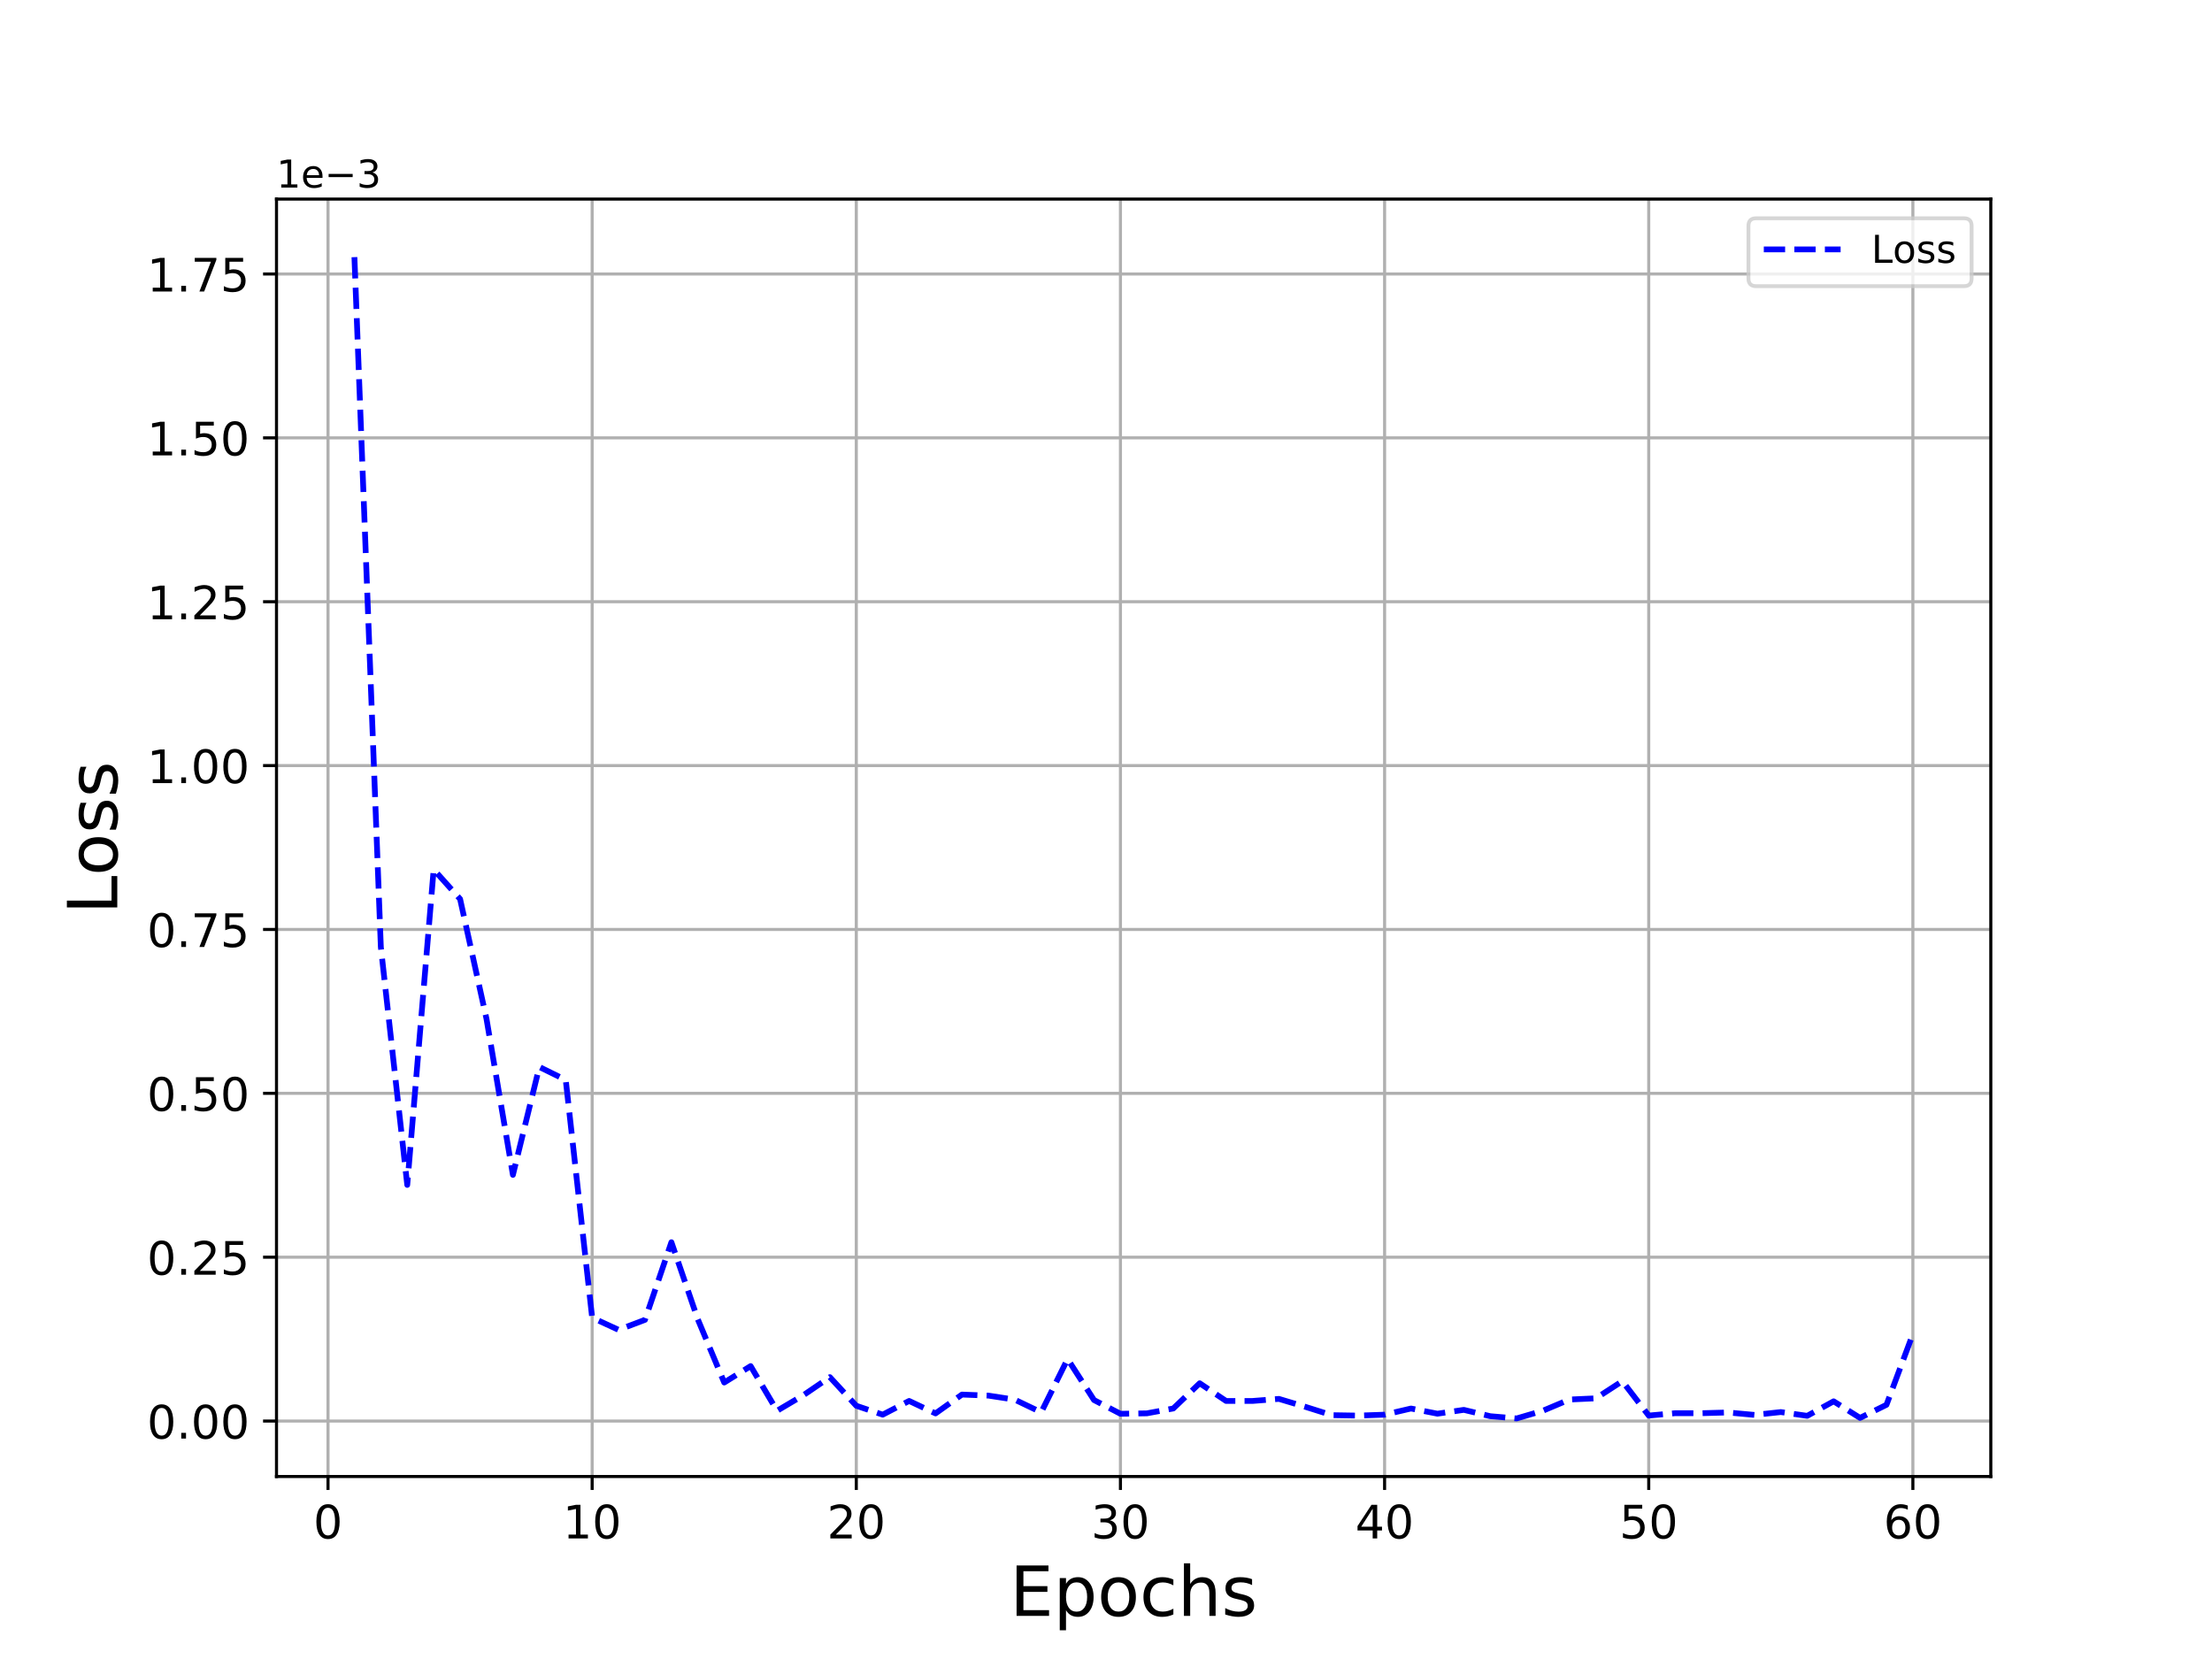
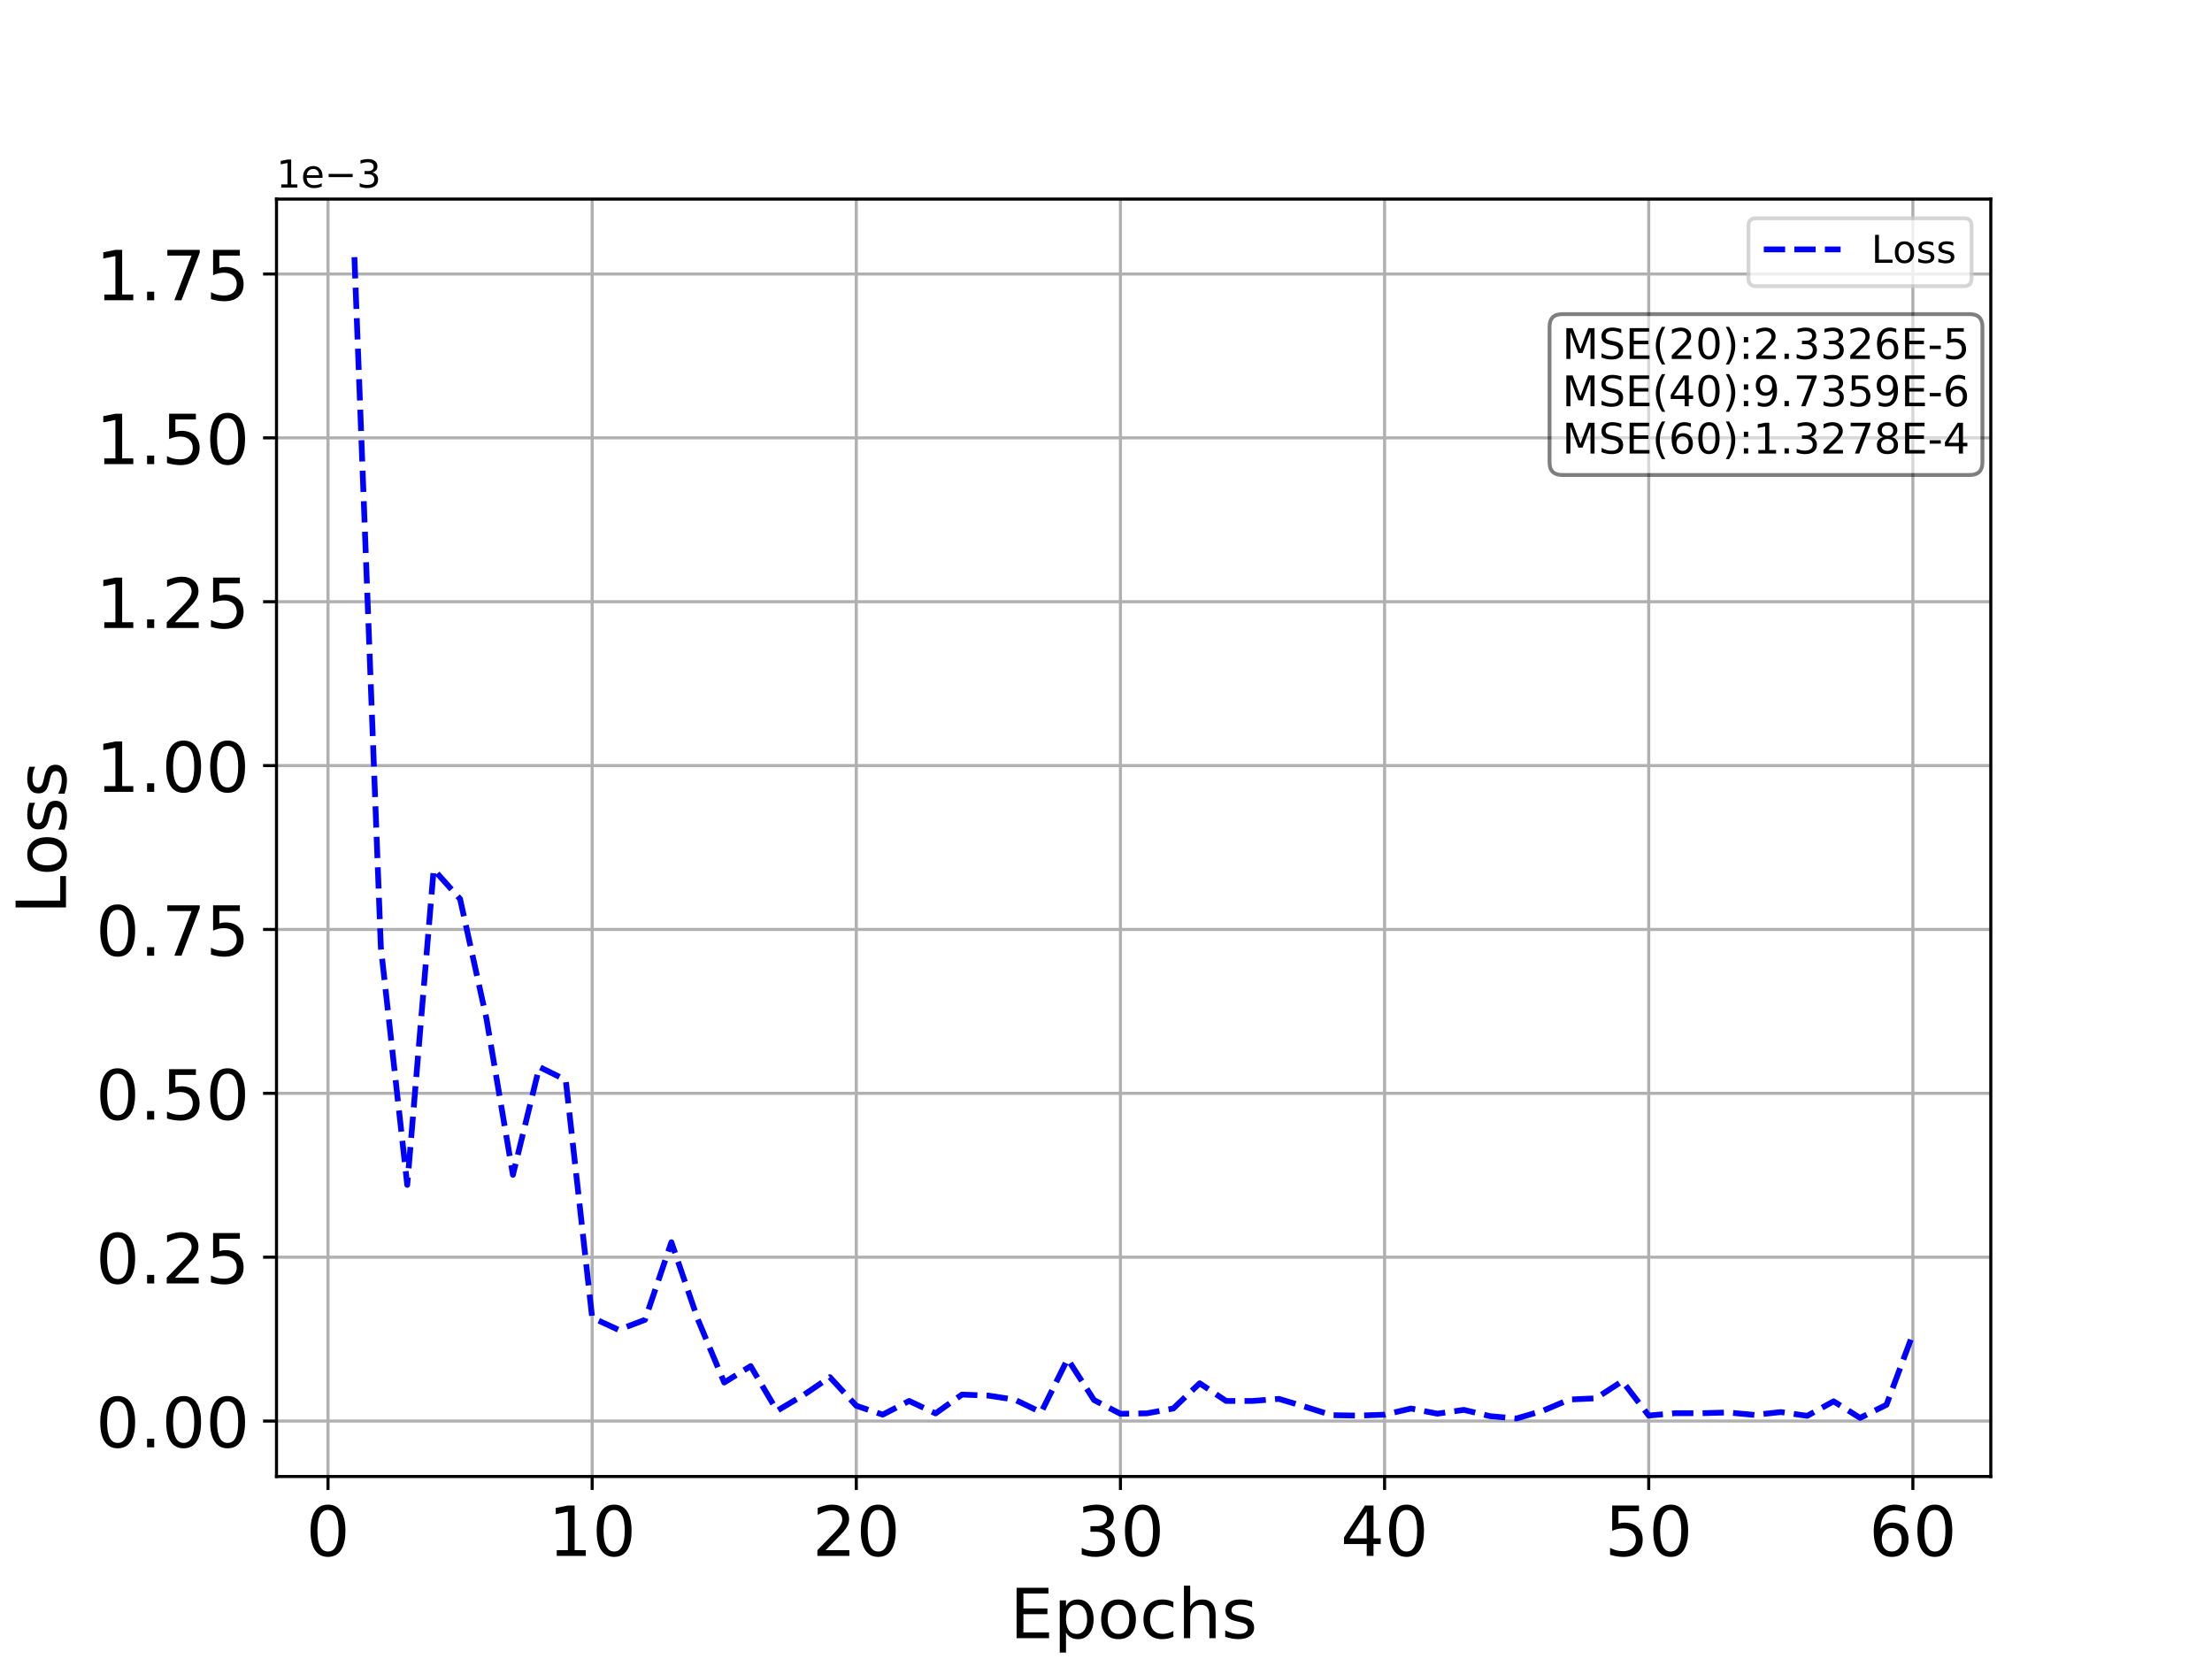
<svg xmlns="http://www.w3.org/2000/svg" xmlns:xlink="http://www.w3.org/1999/xlink" height="432pt" version="1.1" viewBox="0 0 576 432" width="576pt">
  <defs>
    <style type="text/css">
*{stroke-linecap:butt;stroke-linejoin:round;}
  </style>
  </defs>
  <g id="figure_1">
    <g id="patch_1">
      <path d="M 0 432  L 576 432  L 576 0  L 0 0  z " style="fill:#ffffff;" />
    </g>
    <g id="axes_1">
      <g id="patch_2">
        <path d="M 72 384.48  L 518.4 384.48  L 518.4 51.84  L 72 51.84  z " style="fill:#ffffff;" />
      </g>
      <g id="matplotlib.axis_1">
        <g id="xtick_1">
          <g id="line2d_1">
-             <path clip-path="url(#p29109ef7ab)" d="M 85.413 384.48  L 85.413 51.84  " style="fill:none;stroke:#b0b0b0;stroke-linecap:square;stroke-width:0.8;" />
+             <path clip-path="url(#pe34011fd7b)" d="M 85.413 384.48  L 85.413 51.84  " style="fill:none;stroke:#b0b0b0;stroke-linecap:square;stroke-width:0.8;" />
          </g>
          <g id="line2d_2">
            <defs>
-               <path d="M 0 0  L 0 3.5  " id="m0da2f9a675" style="stroke:#000000;stroke-width:0.8;" />
-             </defs>
-             <g>
-               <use style="stroke:#000000;stroke-width:0.8;" x="85.413" xlink:href="#m0da2f9a675" y="384.48" />
+               <path d="M 0 0  L 0 3.5  " id="m0dcadfe09c" style="stroke:#000000;stroke-width:0.8;" />
+             </defs>
+             <g>
+               <use style="stroke:#000000;stroke-width:0.8;" x="85.413" xlink:href="#m0dcadfe09c" y="384.48" />
            </g>
          </g>
          <g id="text_1">
            <defs>
              <path d="M 31.781 66.406  Q 24.172 66.406 20.328 58.906  Q 16.5 51.422 16.5 36.375  Q 16.5 21.391 20.328 13.891  Q 24.172 6.391 31.781 6.391  Q 39.453 6.391 43.281 13.891  Q 47.125 21.391 47.125 36.375  Q 47.125 51.422 43.281 58.906  Q 39.453 66.406 31.781 66.406  z M 31.781 74.219  Q 44.047 74.219 50.516 64.516  Q 56.984 54.828 56.984 36.375  Q 56.984 17.969 50.516 8.266  Q 44.047 -1.422 31.781 -1.422  Q 19.531 -1.422 13.062 8.266  Q 6.594 17.969 6.594 36.375  Q 6.594 54.828 13.062 64.516  Q 19.531 74.219 31.781 74.219  z " id="DejaVuSans-30" />
            </defs>
-             <g transform="translate(81.59513 400.5981)scale(0.12 -0.12)">
+             <g transform="translate(79.68639 405.1572)scale(0.18 -0.18)">
              <use xlink:href="#DejaVuSans-30" />
            </g>
          </g>
        </g>
        <g id="xtick_2">
          <g id="line2d_3">
-             <path clip-path="url(#p29109ef7ab)" d="M 154.195 384.48  L 154.195 51.84  " style="fill:none;stroke:#b0b0b0;stroke-linecap:square;stroke-width:0.8;" />
+             <path clip-path="url(#pe34011fd7b)" d="M 154.195 384.48  L 154.195 51.84  " style="fill:none;stroke:#b0b0b0;stroke-linecap:square;stroke-width:0.8;" />
          </g>
          <g id="line2d_4">
            <g>
-               <use style="stroke:#000000;stroke-width:0.8;" x="154.195" xlink:href="#m0da2f9a675" y="384.48" />
+               <use style="stroke:#000000;stroke-width:0.8;" x="154.195" xlink:href="#m0dcadfe09c" y="384.48" />
            </g>
          </g>
          <g id="text_2">
            <defs>
              <path d="M 12.406 8.297  L 28.516 8.297  L 28.516 63.922  L 10.984 60.406  L 10.984 69.391  L 28.422 72.906  L 38.281 72.906  L 38.281 8.297  L 54.391 8.297  L 54.391 0  L 12.406 0  z " id="DejaVuSans-31" />
            </defs>
-             <g transform="translate(146.5604 400.5981)scale(0.12 -0.12)">
+             <g transform="translate(142.7429 405.1572)scale(0.18 -0.18)">
              <use xlink:href="#DejaVuSans-31" />
              <use x="63.623" xlink:href="#DejaVuSans-30" />
            </g>
          </g>
        </g>
        <g id="xtick_3">
          <g id="line2d_5">
-             <path clip-path="url(#p29109ef7ab)" d="M 222.978 384.48  L 222.978 51.84  " style="fill:none;stroke:#b0b0b0;stroke-linecap:square;stroke-width:0.8;" />
+             <path clip-path="url(#pe34011fd7b)" d="M 222.978 384.48  L 222.978 51.84  " style="fill:none;stroke:#b0b0b0;stroke-linecap:square;stroke-width:0.8;" />
          </g>
          <g id="line2d_6">
            <g>
-               <use style="stroke:#000000;stroke-width:0.8;" x="222.978" xlink:href="#m0da2f9a675" y="384.48" />
+               <use style="stroke:#000000;stroke-width:0.8;" x="222.978" xlink:href="#m0dcadfe09c" y="384.48" />
            </g>
          </g>
          <g id="text_3">
            <defs>
              <path d="M 19.188 8.297  L 53.609 8.297  L 53.609 0  L 7.328 0  L 7.328 8.297  Q 12.938 14.109 22.625 23.891  Q 32.328 33.688 34.812 36.531  Q 39.547 41.844 41.422 45.531  Q 43.312 49.219 43.312 52.781  Q 43.312 58.594 39.234 62.25  Q 35.156 65.922 28.609 65.922  Q 23.969 65.922 18.812 64.312  Q 13.672 62.703 7.812 59.422  L 7.812 69.391  Q 13.766 71.781 18.938 73  Q 24.125 74.219 28.422 74.219  Q 39.75 74.219 46.484 68.547  Q 53.219 62.891 53.219 53.422  Q 53.219 48.922 51.531 44.891  Q 49.859 40.875 45.406 35.406  Q 44.188 33.984 37.641 27.219  Q 31.109 20.453 19.188 8.297  z " id="DejaVuSans-32" />
            </defs>
-             <g transform="translate(215.3431 400.5981)scale(0.12 -0.12)">
+             <g transform="translate(211.5256 405.1572)scale(0.18 -0.18)">
              <use xlink:href="#DejaVuSans-32" />
              <use x="63.623" xlink:href="#DejaVuSans-30" />
            </g>
          </g>
        </g>
        <g id="xtick_4">
          <g id="line2d_7">
-             <path clip-path="url(#p29109ef7ab)" d="M 291.761 384.48  L 291.761 51.84  " style="fill:none;stroke:#b0b0b0;stroke-linecap:square;stroke-width:0.8;" />
+             <path clip-path="url(#pe34011fd7b)" d="M 291.761 384.48  L 291.761 51.84  " style="fill:none;stroke:#b0b0b0;stroke-linecap:square;stroke-width:0.8;" />
          </g>
          <g id="line2d_8">
            <g>
-               <use style="stroke:#000000;stroke-width:0.8;" x="291.761" xlink:href="#m0da2f9a675" y="384.48" />
+               <use style="stroke:#000000;stroke-width:0.8;" x="291.761" xlink:href="#m0dcadfe09c" y="384.48" />
            </g>
          </g>
          <g id="text_4">
            <defs>
              <path d="M 40.578 39.312  Q 47.656 37.797 51.625 33  Q 55.609 28.219 55.609 21.188  Q 55.609 10.406 48.188 4.484  Q 40.766 -1.422 27.094 -1.422  Q 22.516 -1.422 17.656 -0.516  Q 12.797 0.391 7.625 2.203  L 7.625 11.719  Q 11.719 9.328 16.594 8.109  Q 21.484 6.891 26.812 6.891  Q 36.078 6.891 40.938 10.547  Q 45.797 14.203 45.797 21.188  Q 45.797 27.641 41.281 31.266  Q 36.766 34.906 28.719 34.906  L 20.219 34.906  L 20.219 43.016  L 29.109 43.016  Q 36.375 43.016 40.234 45.922  Q 44.094 48.828 44.094 54.297  Q 44.094 59.906 40.109 62.906  Q 36.141 65.922 28.719 65.922  Q 24.656 65.922 20.016 65.031  Q 15.375 64.156 9.812 62.312  L 9.812 71.094  Q 15.438 72.656 20.344 73.438  Q 25.25 74.219 29.594 74.219  Q 40.828 74.219 47.359 69.109  Q 53.906 64.016 53.906 55.328  Q 53.906 49.266 50.438 45.094  Q 46.969 40.922 40.578 39.312  z " id="DejaVuSans-33" />
            </defs>
-             <g transform="translate(284.1259 400.5981)scale(0.12 -0.12)">
+             <g transform="translate(280.3084 405.1572)scale(0.18 -0.18)">
              <use xlink:href="#DejaVuSans-33" />
              <use x="63.623" xlink:href="#DejaVuSans-30" />
            </g>
          </g>
        </g>
        <g id="xtick_5">
          <g id="line2d_9">
-             <path clip-path="url(#p29109ef7ab)" d="M 360.544 384.48  L 360.544 51.84  " style="fill:none;stroke:#b0b0b0;stroke-linecap:square;stroke-width:0.8;" />
+             <path clip-path="url(#pe34011fd7b)" d="M 360.544 384.48  L 360.544 51.84  " style="fill:none;stroke:#b0b0b0;stroke-linecap:square;stroke-width:0.8;" />
          </g>
          <g id="line2d_10">
            <g>
-               <use style="stroke:#000000;stroke-width:0.8;" x="360.544" xlink:href="#m0da2f9a675" y="384.48" />
+               <use style="stroke:#000000;stroke-width:0.8;" x="360.544" xlink:href="#m0dcadfe09c" y="384.48" />
            </g>
          </g>
          <g id="text_5">
            <defs>
              <path d="M 37.797 64.312  L 12.891 25.391  L 37.797 25.391  z M 35.203 72.906  L 47.609 72.906  L 47.609 25.391  L 58.016 25.391  L 58.016 17.188  L 47.609 17.188  L 47.609 0  L 37.797 0  L 37.797 17.188  L 4.891 17.188  L 4.891 26.703  z " id="DejaVuSans-34" />
            </defs>
-             <g transform="translate(352.9086 400.5981)scale(0.12 -0.12)">
+             <g transform="translate(349.0911 405.1572)scale(0.18 -0.18)">
              <use xlink:href="#DejaVuSans-34" />
              <use x="63.623" xlink:href="#DejaVuSans-30" />
            </g>
          </g>
        </g>
        <g id="xtick_6">
          <g id="line2d_11">
-             <path clip-path="url(#p29109ef7ab)" d="M 429.326 384.48  L 429.326 51.84  " style="fill:none;stroke:#b0b0b0;stroke-linecap:square;stroke-width:0.8;" />
+             <path clip-path="url(#pe34011fd7b)" d="M 429.326 384.48  L 429.326 51.84  " style="fill:none;stroke:#b0b0b0;stroke-linecap:square;stroke-width:0.8;" />
          </g>
          <g id="line2d_12">
            <g>
-               <use style="stroke:#000000;stroke-width:0.8;" x="429.326" xlink:href="#m0da2f9a675" y="384.48" />
+               <use style="stroke:#000000;stroke-width:0.8;" x="429.326" xlink:href="#m0dcadfe09c" y="384.48" />
            </g>
          </g>
          <g id="text_6">
            <defs>
              <path d="M 10.797 72.906  L 49.516 72.906  L 49.516 64.594  L 19.828 64.594  L 19.828 46.734  Q 21.969 47.469 24.109 47.828  Q 26.266 48.188 28.422 48.188  Q 40.625 48.188 47.75 41.5  Q 54.891 34.812 54.891 23.391  Q 54.891 11.625 47.562 5.094  Q 40.234 -1.422 26.906 -1.422  Q 22.312 -1.422 17.547 -0.641  Q 12.797 0.141 7.719 1.703  L 7.719 11.625  Q 12.109 9.234 16.797 8.062  Q 21.484 6.891 26.703 6.891  Q 35.156 6.891 40.078 11.328  Q 45.016 15.766 45.016 23.391  Q 45.016 31 40.078 35.438  Q 35.156 39.891 26.703 39.891  Q 22.75 39.891 18.812 39.016  Q 14.891 38.141 10.797 36.281  z " id="DejaVuSans-35" />
            </defs>
-             <g transform="translate(421.6913 400.5981)scale(0.12 -0.12)">
+             <g transform="translate(417.8738 405.1572)scale(0.18 -0.18)">
              <use xlink:href="#DejaVuSans-35" />
              <use x="63.623" xlink:href="#DejaVuSans-30" />
            </g>
          </g>
        </g>
        <g id="xtick_7">
          <g id="line2d_13">
-             <path clip-path="url(#p29109ef7ab)" d="M 498.109 384.48  L 498.109 51.84  " style="fill:none;stroke:#b0b0b0;stroke-linecap:square;stroke-width:0.8;" />
+             <path clip-path="url(#pe34011fd7b)" d="M 498.109 384.48  L 498.109 51.84  " style="fill:none;stroke:#b0b0b0;stroke-linecap:square;stroke-width:0.8;" />
          </g>
          <g id="line2d_14">
            <g>
-               <use style="stroke:#000000;stroke-width:0.8;" x="498.109" xlink:href="#m0da2f9a675" y="384.48" />
+               <use style="stroke:#000000;stroke-width:0.8;" x="498.109" xlink:href="#m0dcadfe09c" y="384.48" />
            </g>
          </g>
          <g id="text_7">
            <defs>
              <path d="M 33.016 40.375  Q 26.375 40.375 22.484 35.828  Q 18.609 31.297 18.609 23.391  Q 18.609 15.531 22.484 10.953  Q 26.375 6.391 33.016 6.391  Q 39.656 6.391 43.531 10.953  Q 47.406 15.531 47.406 23.391  Q 47.406 31.297 43.531 35.828  Q 39.656 40.375 33.016 40.375  z M 52.594 71.297  L 52.594 62.312  Q 48.875 64.062 45.094 64.984  Q 41.312 65.922 37.594 65.922  Q 27.828 65.922 22.672 59.328  Q 17.531 52.734 16.797 39.406  Q 19.672 43.656 24.016 45.922  Q 28.375 48.188 33.594 48.188  Q 44.578 48.188 50.953 41.516  Q 57.328 34.859 57.328 23.391  Q 57.328 12.156 50.688 5.359  Q 44.047 -1.422 33.016 -1.422  Q 20.359 -1.422 13.672 8.266  Q 6.984 17.969 6.984 36.375  Q 6.984 53.656 15.188 63.938  Q 23.391 74.219 37.203 74.219  Q 40.922 74.219 44.703 73.484  Q 48.484 72.75 52.594 71.297  z " id="DejaVuSans-36" />
            </defs>
-             <g transform="translate(490.4741 400.5981)scale(0.12 -0.12)">
+             <g transform="translate(486.6566 405.1572)scale(0.18 -0.18)">
              <use xlink:href="#DejaVuSans-36" />
              <use x="63.623" xlink:href="#DejaVuSans-30" />
            </g>
          </g>
        </g>
        <g id="text_8">
          <defs>
            <path d="M 9.812 72.906  L 55.906 72.906  L 55.906 64.594  L 19.672 64.594  L 19.672 43.016  L 54.391 43.016  L 54.391 34.719  L 19.672 34.719  L 19.672 8.297  L 56.781 8.297  L 56.781 0  L 9.812 0  z " id="DejaVuSans-45" />
            <path d="M 18.109 8.203  L 18.109 -20.797  L 9.078 -20.797  L 9.078 54.688  L 18.109 54.688  L 18.109 46.391  Q 20.953 51.266 25.266 53.625  Q 29.594 56 35.594 56  Q 45.562 56 51.781 48.094  Q 58.016 40.188 58.016 27.297  Q 58.016 14.406 51.781 6.484  Q 45.562 -1.422 35.594 -1.422  Q 29.594 -1.422 25.266 0.953  Q 20.953 3.328 18.109 8.203  z M 48.688 27.297  Q 48.688 37.203 44.609 42.844  Q 40.531 48.484 33.406 48.484  Q 26.266 48.484 22.188 42.844  Q 18.109 37.203 18.109 27.297  Q 18.109 17.391 22.188 11.75  Q 26.266 6.109 33.406 6.109  Q 40.531 6.109 44.609 11.75  Q 48.688 17.391 48.688 27.297  z " id="DejaVuSans-70" />
            <path d="M 30.609 48.391  Q 23.391 48.391 19.188 42.75  Q 14.984 37.109 14.984 27.297  Q 14.984 17.484 19.156 11.844  Q 23.344 6.203 30.609 6.203  Q 37.797 6.203 41.984 11.859  Q 46.188 17.531 46.188 27.297  Q 46.188 37.016 41.984 42.703  Q 37.797 48.391 30.609 48.391  z M 30.609 56  Q 42.328 56 49.016 48.375  Q 55.719 40.766 55.719 27.297  Q 55.719 13.875 49.016 6.219  Q 42.328 -1.422 30.609 -1.422  Q 18.844 -1.422 12.172 6.219  Q 5.516 13.875 5.516 27.297  Q 5.516 40.766 12.172 48.375  Q 18.844 56 30.609 56  z " id="DejaVuSans-6f" />
            <path d="M 48.781 52.594  L 48.781 44.188  Q 44.969 46.297 41.141 47.344  Q 37.312 48.391 33.406 48.391  Q 24.656 48.391 19.812 42.844  Q 14.984 37.312 14.984 27.297  Q 14.984 17.281 19.812 11.734  Q 24.656 6.203 33.406 6.203  Q 37.312 6.203 41.141 7.25  Q 44.969 8.297 48.781 10.406  L 48.781 2.094  Q 45.016 0.344 40.984 -0.531  Q 36.969 -1.422 32.422 -1.422  Q 20.062 -1.422 12.781 6.344  Q 5.516 14.109 5.516 27.297  Q 5.516 40.672 12.859 48.328  Q 20.219 56 33.016 56  Q 37.156 56 41.109 55.141  Q 45.062 54.297 48.781 52.594  z " id="DejaVuSans-63" />
            <path d="M 54.891 33.016  L 54.891 0  L 45.906 0  L 45.906 32.719  Q 45.906 40.484 42.875 44.328  Q 39.844 48.188 33.797 48.188  Q 26.516 48.188 22.312 43.547  Q 18.109 38.922 18.109 30.906  L 18.109 0  L 9.078 0  L 9.078 75.984  L 18.109 75.984  L 18.109 46.188  Q 21.344 51.125 25.703 53.562  Q 30.078 56 35.797 56  Q 45.219 56 50.047 50.172  Q 54.891 44.344 54.891 33.016  z " id="DejaVuSans-68" />
            <path d="M 44.281 53.078  L 44.281 44.578  Q 40.484 46.531 36.375 47.5  Q 32.281 48.484 27.875 48.484  Q 21.188 48.484 17.844 46.438  Q 14.5 44.391 14.5 40.281  Q 14.5 37.156 16.891 35.375  Q 19.281 33.594 26.516 31.984  L 29.594 31.297  Q 39.156 29.25 43.188 25.516  Q 47.219 21.781 47.219 15.094  Q 47.219 7.469 41.188 3.016  Q 35.156 -1.422 24.609 -1.422  Q 20.219 -1.422 15.453 -0.562  Q 10.688 0.297 5.422 2  L 5.422 11.281  Q 10.406 8.688 15.234 7.391  Q 20.062 6.109 24.812 6.109  Q 31.156 6.109 34.562 8.281  Q 37.984 10.453 37.984 14.406  Q 37.984 18.062 35.516 20.016  Q 33.062 21.969 24.703 23.781  L 21.578 24.516  Q 13.234 26.266 9.516 29.906  Q 5.812 33.547 5.812 39.891  Q 5.812 47.609 11.281 51.797  Q 16.75 56 26.812 56  Q 31.781 56 36.172 55.266  Q 40.578 54.547 44.281 53.078  z " id="DejaVuSans-73" />
          </defs>
-           <g transform="translate(262.9519 420.7709)scale(0.18 -0.18)">
+           <g transform="translate(262.9519 426.5778)scale(0.18 -0.18)">
            <use xlink:href="#DejaVuSans-45" />
            <use x="63.184" xlink:href="#DejaVuSans-70" />
            <use x="126.66" xlink:href="#DejaVuSans-6f" />
            <use x="187.842" xlink:href="#DejaVuSans-63" />
            <use x="242.822" xlink:href="#DejaVuSans-68" />
            <use x="306.201" xlink:href="#DejaVuSans-73" />
          </g>
        </g>
      </g>
      <g id="matplotlib.axis_2">
        <g id="ytick_1">
          <g id="line2d_15">
-             <path clip-path="url(#p29109ef7ab)" d="M 72 370.04  L 518.4 370.04  " style="fill:none;stroke:#b0b0b0;stroke-linecap:square;stroke-width:0.8;" />
+             <path clip-path="url(#pe34011fd7b)" d="M 72 370.04  L 518.4 370.04  " style="fill:none;stroke:#b0b0b0;stroke-linecap:square;stroke-width:0.8;" />
          </g>
          <g id="line2d_16">
            <defs>
-               <path d="M 0 0  L -3.5 0  " id="m2f99fb598e" style="stroke:#000000;stroke-width:0.8;" />
-             </defs>
-             <g>
-               <use style="stroke:#000000;stroke-width:0.8;" x="72" xlink:href="#m2f99fb598e" y="370.04" />
+               <path d="M 0 0  L -3.5 0  " id="m0957f94b73" style="stroke:#000000;stroke-width:0.8;" />
+             </defs>
+             <g>
+               <use style="stroke:#000000;stroke-width:0.8;" x="72" xlink:href="#m0957f94b73" y="370.04" />
            </g>
          </g>
          <g id="text_9">
            <defs>
              <path d="M 10.688 12.406  L 21 12.406  L 21 0  L 10.688 0  z " id="DejaVuSans-2e" />
            </defs>
-             <g transform="translate(38.28125 374.5992)scale(0.12 -0.12)">
+             <g transform="translate(24.92188 376.8788)scale(0.18 -0.18)">
              <use xlink:href="#DejaVuSans-30" />
              <use x="63.623" xlink:href="#DejaVuSans-2e" />
              <use x="95.41" xlink:href="#DejaVuSans-30" />
              <use x="159.033" xlink:href="#DejaVuSans-30" />
            </g>
          </g>
        </g>
        <g id="ytick_2">
          <g id="line2d_17">
-             <path clip-path="url(#p29109ef7ab)" d="M 72 327.37  L 518.4 327.37  " style="fill:none;stroke:#b0b0b0;stroke-linecap:square;stroke-width:0.8;" />
+             <path clip-path="url(#pe34011fd7b)" d="M 72 327.37  L 518.4 327.37  " style="fill:none;stroke:#b0b0b0;stroke-linecap:square;stroke-width:0.8;" />
          </g>
          <g id="line2d_18">
            <g>
-               <use style="stroke:#000000;stroke-width:0.8;" x="72" xlink:href="#m2f99fb598e" y="327.37" />
+               <use style="stroke:#000000;stroke-width:0.8;" x="72" xlink:href="#m0957f94b73" y="327.37" />
            </g>
          </g>
          <g id="text_10">
-             <g transform="translate(38.28125 331.9291)scale(0.12 -0.12)">
+             <g transform="translate(24.92188 334.2087)scale(0.18 -0.18)">
              <use xlink:href="#DejaVuSans-30" />
              <use x="63.623" xlink:href="#DejaVuSans-2e" />
              <use x="95.41" xlink:href="#DejaVuSans-32" />
              <use x="159.033" xlink:href="#DejaVuSans-35" />
            </g>
          </g>
        </g>
        <g id="ytick_3">
          <g id="line2d_19">
-             <path clip-path="url(#p29109ef7ab)" d="M 72 284.7  L 518.4 284.7  " style="fill:none;stroke:#b0b0b0;stroke-linecap:square;stroke-width:0.8;" />
+             <path clip-path="url(#pe34011fd7b)" d="M 72 284.7  L 518.4 284.7  " style="fill:none;stroke:#b0b0b0;stroke-linecap:square;stroke-width:0.8;" />
          </g>
          <g id="line2d_20">
            <g>
-               <use style="stroke:#000000;stroke-width:0.8;" x="72" xlink:href="#m2f99fb598e" y="284.7" />
+               <use style="stroke:#000000;stroke-width:0.8;" x="72" xlink:href="#m0957f94b73" y="284.7" />
            </g>
          </g>
          <g id="text_11">
-             <g transform="translate(38.28125 289.2591)scale(0.12 -0.12)">
+             <g transform="translate(24.92188 291.5386)scale(0.18 -0.18)">
              <use xlink:href="#DejaVuSans-30" />
              <use x="63.623" xlink:href="#DejaVuSans-2e" />
              <use x="95.41" xlink:href="#DejaVuSans-35" />
              <use x="159.033" xlink:href="#DejaVuSans-30" />
            </g>
          </g>
        </g>
        <g id="ytick_4">
          <g id="line2d_21">
-             <path clip-path="url(#p29109ef7ab)" d="M 72 242.03  L 518.4 242.03  " style="fill:none;stroke:#b0b0b0;stroke-linecap:square;stroke-width:0.8;" />
+             <path clip-path="url(#pe34011fd7b)" d="M 72 242.03  L 518.4 242.03  " style="fill:none;stroke:#b0b0b0;stroke-linecap:square;stroke-width:0.8;" />
          </g>
          <g id="line2d_22">
            <g>
-               <use style="stroke:#000000;stroke-width:0.8;" x="72" xlink:href="#m2f99fb598e" y="242.03" />
+               <use style="stroke:#000000;stroke-width:0.8;" x="72" xlink:href="#m0957f94b73" y="242.03" />
            </g>
          </g>
          <g id="text_12">
            <defs>
              <path d="M 8.203 72.906  L 55.078 72.906  L 55.078 68.703  L 28.609 0  L 18.312 0  L 43.219 64.594  L 8.203 64.594  z " id="DejaVuSans-37" />
            </defs>
-             <g transform="translate(38.28125 246.589)scale(0.12 -0.12)">
+             <g transform="translate(24.92188 248.8685)scale(0.18 -0.18)">
              <use xlink:href="#DejaVuSans-30" />
              <use x="63.623" xlink:href="#DejaVuSans-2e" />
              <use x="95.41" xlink:href="#DejaVuSans-37" />
              <use x="159.033" xlink:href="#DejaVuSans-35" />
            </g>
          </g>
        </g>
        <g id="ytick_5">
          <g id="line2d_23">
-             <path clip-path="url(#p29109ef7ab)" d="M 72 199.36  L 518.4 199.36  " style="fill:none;stroke:#b0b0b0;stroke-linecap:square;stroke-width:0.8;" />
+             <path clip-path="url(#pe34011fd7b)" d="M 72 199.36  L 518.4 199.36  " style="fill:none;stroke:#b0b0b0;stroke-linecap:square;stroke-width:0.8;" />
          </g>
          <g id="line2d_24">
            <g>
-               <use style="stroke:#000000;stroke-width:0.8;" x="72" xlink:href="#m2f99fb598e" y="199.36" />
+               <use style="stroke:#000000;stroke-width:0.8;" x="72" xlink:href="#m0957f94b73" y="199.36" />
            </g>
          </g>
          <g id="text_13">
-             <g transform="translate(38.28125 203.9189)scale(0.12 -0.12)">
+             <g transform="translate(24.92188 206.1984)scale(0.18 -0.18)">
              <use xlink:href="#DejaVuSans-31" />
              <use x="63.623" xlink:href="#DejaVuSans-2e" />
              <use x="95.41" xlink:href="#DejaVuSans-30" />
              <use x="159.033" xlink:href="#DejaVuSans-30" />
            </g>
          </g>
        </g>
        <g id="ytick_6">
          <g id="line2d_25">
-             <path clip-path="url(#p29109ef7ab)" d="M 72 156.69  L 518.4 156.69  " style="fill:none;stroke:#b0b0b0;stroke-linecap:square;stroke-width:0.8;" />
+             <path clip-path="url(#pe34011fd7b)" d="M 72 156.69  L 518.4 156.69  " style="fill:none;stroke:#b0b0b0;stroke-linecap:square;stroke-width:0.8;" />
          </g>
          <g id="line2d_26">
            <g>
-               <use style="stroke:#000000;stroke-width:0.8;" x="72" xlink:href="#m2f99fb598e" y="156.69" />
+               <use style="stroke:#000000;stroke-width:0.8;" x="72" xlink:href="#m0957f94b73" y="156.69" />
            </g>
          </g>
          <g id="text_14">
-             <g transform="translate(38.28125 161.2488)scale(0.12 -0.12)">
+             <g transform="translate(24.92188 163.5283)scale(0.18 -0.18)">
              <use xlink:href="#DejaVuSans-31" />
              <use x="63.623" xlink:href="#DejaVuSans-2e" />
              <use x="95.41" xlink:href="#DejaVuSans-32" />
              <use x="159.033" xlink:href="#DejaVuSans-35" />
            </g>
          </g>
        </g>
        <g id="ytick_7">
          <g id="line2d_27">
-             <path clip-path="url(#p29109ef7ab)" d="M 72 114.02  L 518.4 114.02  " style="fill:none;stroke:#b0b0b0;stroke-linecap:square;stroke-width:0.8;" />
+             <path clip-path="url(#pe34011fd7b)" d="M 72 114.02  L 518.4 114.02  " style="fill:none;stroke:#b0b0b0;stroke-linecap:square;stroke-width:0.8;" />
          </g>
          <g id="line2d_28">
            <g>
-               <use style="stroke:#000000;stroke-width:0.8;" x="72" xlink:href="#m2f99fb598e" y="114.02" />
+               <use style="stroke:#000000;stroke-width:0.8;" x="72" xlink:href="#m0957f94b73" y="114.02" />
            </g>
          </g>
          <g id="text_15">
-             <g transform="translate(38.28125 118.5787)scale(0.12 -0.12)">
+             <g transform="translate(24.92188 120.8582)scale(0.18 -0.18)">
              <use xlink:href="#DejaVuSans-31" />
              <use x="63.623" xlink:href="#DejaVuSans-2e" />
              <use x="95.41" xlink:href="#DejaVuSans-35" />
              <use x="159.033" xlink:href="#DejaVuSans-30" />
            </g>
          </g>
        </g>
        <g id="ytick_8">
          <g id="line2d_29">
-             <path clip-path="url(#p29109ef7ab)" d="M 72 71.35  L 518.4 71.35  " style="fill:none;stroke:#b0b0b0;stroke-linecap:square;stroke-width:0.8;" />
+             <path clip-path="url(#pe34011fd7b)" d="M 72 71.35  L 518.4 71.35  " style="fill:none;stroke:#b0b0b0;stroke-linecap:square;stroke-width:0.8;" />
          </g>
          <g id="line2d_30">
            <g>
-               <use style="stroke:#000000;stroke-width:0.8;" x="72" xlink:href="#m2f99fb598e" y="71.35" />
+               <use style="stroke:#000000;stroke-width:0.8;" x="72" xlink:href="#m0957f94b73" y="71.35" />
            </g>
          </g>
          <g id="text_16">
-             <g transform="translate(38.28125 75.90861)scale(0.12 -0.12)">
+             <g transform="translate(24.92188 78.18814)scale(0.18 -0.18)">
              <use xlink:href="#DejaVuSans-31" />
              <use x="63.623" xlink:href="#DejaVuSans-2e" />
              <use x="95.41" xlink:href="#DejaVuSans-37" />
              <use x="159.033" xlink:href="#DejaVuSans-35" />
            </g>
          </g>
        </g>
        <g id="text_17">
          <defs>
            <path d="M 9.812 72.906  L 19.672 72.906  L 19.672 8.297  L 55.172 8.297  L 55.172 0  L 9.812 0  z " id="DejaVuSans-4c" />
          </defs>
-           <g transform="translate(30.53781 238.057)rotate(-90)scale(0.18 -0.18)">
+           <g transform="translate(17.17844 238.057)rotate(-90)scale(0.18 -0.18)">
            <use xlink:href="#DejaVuSans-4c" />
            <use x="55.697" xlink:href="#DejaVuSans-6f" />
            <use x="116.879" xlink:href="#DejaVuSans-73" />
            <use x="168.979" xlink:href="#DejaVuSans-73" />
          </g>
        </g>
        <g id="text_18">
          <defs>
            <path d="M 56.203 29.594  L 56.203 25.203  L 14.891 25.203  Q 15.484 15.922 20.484 11.062  Q 25.484 6.203 34.422 6.203  Q 39.594 6.203 44.453 7.469  Q 49.312 8.734 54.109 11.281  L 54.109 2.781  Q 49.266 0.734 44.188 -0.344  Q 39.109 -1.422 33.891 -1.422  Q 20.797 -1.422 13.156 6.188  Q 5.516 13.812 5.516 26.812  Q 5.516 40.234 12.766 48.109  Q 20.016 56 32.328 56  Q 43.359 56 49.781 48.891  Q 56.203 41.797 56.203 29.594  z M 47.219 32.234  Q 47.125 39.594 43.094 43.984  Q 39.062 48.391 32.422 48.391  Q 24.906 48.391 20.391 44.141  Q 15.875 39.891 15.188 32.172  z " id="DejaVuSans-65" />
            <path d="M 10.594 35.5  L 73.188 35.5  L 73.188 27.203  L 10.594 27.203  z " id="DejaVuSans-2212" />
          </defs>
          <g transform="translate(72 48.84)scale(0.1 -0.1)">
            <use xlink:href="#DejaVuSans-31" />
            <use x="63.623" xlink:href="#DejaVuSans-65" />
            <use x="125.146" xlink:href="#DejaVuSans-2212" />
            <use x="208.936" xlink:href="#DejaVuSans-33" />
          </g>
        </g>
      </g>
      <g id="line2d_31">
-         <path clip-path="url(#p29109ef7ab)" d="M 92.291 66.96  L 99.169 246.6  L 106.047 308.548  L 112.926 226.403  L 119.804 234.091  L 126.682 265.305  L 133.561 305.935  L 140.439 277.834  L 147.317 281.214  L 154.195 343.116  L 161.074 346.289  L 167.952 343.682  L 174.83 323.47  L 181.708 343.545  L 188.587 360.008  L 195.465 355.728  L 202.343 367.363  L 209.222 363.293  L 216.1 358.607  L 222.978 366.059  L 229.856 368.374  L 236.735 364.799  L 243.613 368.05  L 250.491 363.144  L 257.369 363.409  L 264.248 364.467  L 271.126 367.763  L 278.004 353.893  L 284.883 364.569  L 291.761 368.142  L 298.639 368.029  L 305.517 366.767  L 312.396 360.199  L 319.274 364.807  L 326.152 364.807  L 333.031 364.269  L 339.909 366.332  L 346.787 368.506  L 353.665 368.619  L 360.544 368.378  L 367.422 366.774  L 374.3 368.122  L 381.178 367.125  L 388.057 368.773  L 394.935 369.36  L 401.813 367.332  L 408.692 364.432  L 415.57 364.12  L 422.448 359.65  L 429.326 368.607  L 436.205 367.996  L 443.083 367.995  L 449.961 367.806  L 456.839 368.438  L 463.718 367.7  L 470.596 368.681  L 477.474 364.9  L 484.353 369.218  L 491.231 365.811  L 498.109 347.377  " style="fill:none;stroke:#0000ff;stroke-dasharray:5.55,2.4;stroke-dashoffset:0;stroke-width:1.5;" />
+         <path clip-path="url(#pe34011fd7b)" d="M 92.291 66.96  L 99.169 246.6  L 106.047 308.548  L 112.926 226.403  L 119.804 234.091  L 126.682 265.305  L 133.561 305.935  L 140.439 277.834  L 147.317 281.214  L 154.195 343.116  L 161.074 346.289  L 167.952 343.682  L 174.83 323.47  L 181.708 343.545  L 188.587 360.008  L 195.465 355.728  L 202.343 367.363  L 209.222 363.293  L 216.1 358.607  L 222.978 366.059  L 229.856 368.374  L 236.735 364.799  L 243.613 368.05  L 250.491 363.144  L 257.369 363.409  L 264.248 364.467  L 271.126 367.763  L 278.004 353.893  L 284.883 364.569  L 291.761 368.142  L 298.639 368.029  L 305.517 366.767  L 312.396 360.199  L 319.274 364.807  L 326.152 364.807  L 333.031 364.269  L 339.909 366.332  L 346.787 368.506  L 353.665 368.619  L 360.544 368.378  L 367.422 366.774  L 374.3 368.122  L 381.178 367.125  L 388.057 368.773  L 394.935 369.36  L 401.813 367.332  L 408.692 364.432  L 415.57 364.12  L 422.448 359.65  L 429.326 368.607  L 436.205 367.996  L 443.083 367.995  L 449.961 367.806  L 456.839 368.438  L 463.718 367.7  L 470.596 368.681  L 477.474 364.9  L 484.353 369.218  L 491.231 365.811  L 498.109 347.377  " style="fill:none;stroke:#0000ff;stroke-dasharray:5.55,2.4;stroke-dashoffset:0;stroke-width:1.5;" />
      </g>
      <g id="patch_3">
        <path d="M 72 384.48  L 72 51.84  " style="fill:none;stroke:#000000;stroke-linecap:square;stroke-linejoin:miter;stroke-width:0.8;" />
      </g>
      <g id="patch_4">
        <path d="M 518.4 384.48  L 518.4 51.84  " style="fill:none;stroke:#000000;stroke-linecap:square;stroke-linejoin:miter;stroke-width:0.8;" />
      </g>
      <g id="patch_5">
        <path d="M 72 384.48  L 518.4 384.48  " style="fill:none;stroke:#000000;stroke-linecap:square;stroke-linejoin:miter;stroke-width:0.8;" />
      </g>
      <g id="patch_6">
        <path d="M 72 51.84  L 518.4 51.84  " style="fill:none;stroke:#000000;stroke-linecap:square;stroke-linejoin:miter;stroke-width:0.8;" />
      </g>
+       <g id="text_19">
+         <g id="patch_7">
+           <path d="M 406.8 123.685  L 512.919 123.685  Q 516.219 123.685 516.219 120.385  L 516.219 85.104  Q 516.219 81.804 512.919 81.804  L 406.8 81.804  Q 403.5 81.804 403.5 85.104  L 403.5 120.385  Q 403.5 123.685 406.8 123.685  z " style="fill:#ffffff;opacity:0.5;stroke:#000000;stroke-linejoin:miter;" />
+         </g>
+         <defs>
+           <path d="M 9.812 72.906  L 24.516 72.906  L 43.109 23.297  L 61.812 72.906  L 76.516 72.906  L 76.516 0  L 66.891 0  L 66.891 64.016  L 48.094 14.016  L 38.188 14.016  L 19.391 64.016  L 19.391 0  L 9.812 0  z " id="DejaVuSans-4d" />
+           <path d="M 53.516 70.516  L 53.516 60.891  Q 47.906 63.578 42.922 64.891  Q 37.938 66.219 33.297 66.219  Q 25.25 66.219 20.875 63.094  Q 16.5 59.969 16.5 54.203  Q 16.5 49.359 19.406 46.891  Q 22.312 44.438 30.422 42.922  L 36.375 41.703  Q 47.406 39.594 52.656 34.297  Q 57.906 29 57.906 20.125  Q 57.906 9.516 50.797 4.047  Q 43.703 -1.422 29.984 -1.422  Q 24.812 -1.422 18.969 -0.25  Q 13.141 0.922 6.891 3.219  L 6.891 13.375  Q 12.891 10.016 18.656 8.297  Q 24.422 6.594 29.984 6.594  Q 38.422 6.594 43.016 9.906  Q 47.609 13.234 47.609 19.391  Q 47.609 24.75 44.312 27.781  Q 41.016 30.812 33.5 32.328  L 27.484 33.5  Q 16.453 35.688 11.516 40.375  Q 6.594 45.062 6.594 53.422  Q 6.594 63.094 13.406 68.656  Q 20.219 74.219 32.172 74.219  Q 37.312 74.219 42.625 73.281  Q 47.953 72.359 53.516 70.516  z " id="DejaVuSans-53" />
+           <path d="M 31 75.875  Q 24.469 64.656 21.281 53.656  Q 18.109 42.672 18.109 31.391  Q 18.109 20.125 21.312 9.062  Q 24.516 -2 31 -13.188  L 23.188 -13.188  Q 15.875 -1.703 12.234 9.375  Q 8.594 20.453 8.594 31.391  Q 8.594 42.281 12.203 53.312  Q 15.828 64.359 23.188 75.875  z " id="DejaVuSans-28" />
+           <path d="M 8.016 75.875  L 15.828 75.875  Q 23.141 64.359 26.781 53.312  Q 30.422 42.281 30.422 31.391  Q 30.422 20.453 26.781 9.375  Q 23.141 -1.703 15.828 -13.188  L 8.016 -13.188  Q 14.5 -2 17.703 9.062  Q 20.906 20.125 20.906 31.391  Q 20.906 42.672 17.703 53.656  Q 14.5 64.656 8.016 75.875  z " id="DejaVuSans-29" />
+           <path d="M 11.719 12.406  L 22.016 12.406  L 22.016 0  L 11.719 0  z M 11.719 51.703  L 22.016 51.703  L 22.016 39.312  L 11.719 39.312  z " id="DejaVuSans-3a" />
+           <path d="M 4.891 31.391  L 31.203 31.391  L 31.203 23.391  L 4.891 23.391  z " id="DejaVuSans-2d" />
+         </defs>
+         <g transform="translate(406.8 93.46228)scale(0.11 -0.11)">
+           <use xlink:href="#DejaVuSans-4d" />
+           <use x="86.279" xlink:href="#DejaVuSans-53" />
+           <use x="149.756" xlink:href="#DejaVuSans-45" />
+           <use x="212.939" xlink:href="#DejaVuSans-28" />
+           <use x="251.953" xlink:href="#DejaVuSans-32" />
+           <use x="315.576" xlink:href="#DejaVuSans-30" />
+           <use x="379.199" xlink:href="#DejaVuSans-29" />
+           <use x="418.213" xlink:href="#DejaVuSans-3a" />
+           <use x="451.904" xlink:href="#DejaVuSans-32" />
+           <use x="515.527" xlink:href="#DejaVuSans-2e" />
+           <use x="547.314" xlink:href="#DejaVuSans-33" />
+           <use x="610.938" xlink:href="#DejaVuSans-33" />
+           <use x="674.561" xlink:href="#DejaVuSans-32" />
+           <use x="738.184" xlink:href="#DejaVuSans-36" />
+           <use x="801.807" xlink:href="#DejaVuSans-45" />
+           <use x="864.99" xlink:href="#DejaVuSans-2d" />
+           <use x="901.074" xlink:href="#DejaVuSans-35" />
+         </g>
+         <defs>
+           <path d="M 10.984 1.516  L 10.984 10.5  Q 14.703 8.734 18.5 7.812  Q 22.312 6.891 25.984 6.891  Q 35.75 6.891 40.891 13.453  Q 46.047 20.016 46.781 33.406  Q 43.953 29.203 39.594 26.953  Q 35.25 24.703 29.984 24.703  Q 19.047 24.703 12.672 31.312  Q 6.297 37.938 6.297 49.422  Q 6.297 60.641 12.938 67.422  Q 19.578 74.219 30.609 74.219  Q 43.266 74.219 49.922 64.516  Q 56.594 54.828 56.594 36.375  Q 56.594 19.141 48.406 8.859  Q 40.234 -1.422 26.422 -1.422  Q 22.703 -1.422 18.891 -0.688  Q 15.094 0.047 10.984 1.516  z M 30.609 32.422  Q 37.25 32.422 41.125 36.953  Q 45.016 41.5 45.016 49.422  Q 45.016 57.281 41.125 61.844  Q 37.25 66.406 30.609 66.406  Q 23.969 66.406 20.094 61.844  Q 16.219 57.281 16.219 49.422  Q 16.219 41.5 20.094 36.953  Q 23.969 32.422 30.609 32.422  z " id="DejaVuSans-39" />
+         </defs>
+         <g transform="translate(406.8 105.7799)scale(0.11 -0.11)">
+           <use xlink:href="#DejaVuSans-4d" />
+           <use x="86.279" xlink:href="#DejaVuSans-53" />
+           <use x="149.756" xlink:href="#DejaVuSans-45" />
+           <use x="212.939" xlink:href="#DejaVuSans-28" />
+           <use x="251.953" xlink:href="#DejaVuSans-34" />
+           <use x="315.576" xlink:href="#DejaVuSans-30" />
+           <use x="379.199" xlink:href="#DejaVuSans-29" />
+           <use x="418.213" xlink:href="#DejaVuSans-3a" />
+           <use x="451.904" xlink:href="#DejaVuSans-39" />
+           <use x="515.527" xlink:href="#DejaVuSans-2e" />
+           <use x="547.314" xlink:href="#DejaVuSans-37" />
+           <use x="610.938" xlink:href="#DejaVuSans-33" />
+           <use x="674.561" xlink:href="#DejaVuSans-35" />
+           <use x="738.184" xlink:href="#DejaVuSans-39" />
+           <use x="801.807" xlink:href="#DejaVuSans-45" />
+           <use x="864.99" xlink:href="#DejaVuSans-2d" />
+           <use x="901.074" xlink:href="#DejaVuSans-36" />
+         </g>
+         <defs>
+           <path d="M 31.781 34.625  Q 24.75 34.625 20.719 30.859  Q 16.703 27.094 16.703 20.516  Q 16.703 13.922 20.719 10.156  Q 24.75 6.391 31.781 6.391  Q 38.812 6.391 42.859 10.172  Q 46.922 13.969 46.922 20.516  Q 46.922 27.094 42.891 30.859  Q 38.875 34.625 31.781 34.625  z M 21.922 38.812  Q 15.578 40.375 12.031 44.719  Q 8.5 49.078 8.5 55.328  Q 8.5 64.062 14.719 69.141  Q 20.953 74.219 31.781 74.219  Q 42.672 74.219 48.875 69.141  Q 55.078 64.062 55.078 55.328  Q 55.078 49.078 51.531 44.719  Q 48 40.375 41.703 38.812  Q 48.828 37.156 52.797 32.312  Q 56.781 27.484 56.781 20.516  Q 56.781 9.906 50.312 4.234  Q 43.844 -1.422 31.781 -1.422  Q 19.734 -1.422 13.25 4.234  Q 6.781 9.906 6.781 20.516  Q 6.781 27.484 10.781 32.312  Q 14.797 37.156 21.922 38.812  z M 18.312 54.391  Q 18.312 48.734 21.844 45.562  Q 25.391 42.391 31.781 42.391  Q 38.141 42.391 41.719 45.562  Q 45.312 48.734 45.312 54.391  Q 45.312 60.062 41.719 63.234  Q 38.141 66.406 31.781 66.406  Q 25.391 66.406 21.844 63.234  Q 18.312 60.062 18.312 54.391  z " id="DejaVuSans-38" />
+         </defs>
+         <g transform="translate(406.8 118.0975)scale(0.11 -0.11)">
+           <use xlink:href="#DejaVuSans-4d" />
+           <use x="86.279" xlink:href="#DejaVuSans-53" />
+           <use x="149.756" xlink:href="#DejaVuSans-45" />
+           <use x="212.939" xlink:href="#DejaVuSans-28" />
+           <use x="251.953" xlink:href="#DejaVuSans-36" />
+           <use x="315.576" xlink:href="#DejaVuSans-30" />
+           <use x="379.199" xlink:href="#DejaVuSans-29" />
+           <use x="418.213" xlink:href="#DejaVuSans-3a" />
+           <use x="451.904" xlink:href="#DejaVuSans-31" />
+           <use x="515.527" xlink:href="#DejaVuSans-2e" />
+           <use x="547.314" xlink:href="#DejaVuSans-33" />
+           <use x="610.938" xlink:href="#DejaVuSans-32" />
+           <use x="674.561" xlink:href="#DejaVuSans-37" />
+           <use x="738.184" xlink:href="#DejaVuSans-38" />
+           <use x="801.807" xlink:href="#DejaVuSans-45" />
+           <use x="864.99" xlink:href="#DejaVuSans-2d" />
+           <use x="901.074" xlink:href="#DejaVuSans-34" />
+         </g>
+       </g>
      <g id="legend_1">
-         <g id="patch_7">
+         <g id="patch_8">
          <path d="M 457.292 74.518  L 511.4 74.518  Q 513.4 74.518 513.4 72.518  L 513.4 58.84  Q 513.4 56.84 511.4 56.84  L 457.292 56.84  Q 455.292 56.84 455.292 58.84  L 455.292 72.518  Q 455.292 74.518 457.292 74.518  z " style="fill:#ffffff;opacity:0.8;stroke:#cccccc;stroke-linejoin:miter;" />
        </g>
        <g id="line2d_32">
          <path d="M 459.292 64.938  L 479.292 64.938  " style="fill:none;stroke:#0000ff;stroke-dasharray:5.55,2.4;stroke-dashoffset:0;stroke-width:1.5;" />
        </g>
        <g id="line2d_33" />
-         <g id="text_19">
+         <g id="text_20">
          <g transform="translate(487.2922 68.43844)scale(0.1 -0.1)">
            <use xlink:href="#DejaVuSans-4c" />
            <use x="55.697" xlink:href="#DejaVuSans-6f" />
            <use x="116.879" xlink:href="#DejaVuSans-73" />
            <use x="168.979" xlink:href="#DejaVuSans-73" />
          </g>
        </g>
      </g>
    </g>
  </g>
  <defs>
-     <clipPath id="p29109ef7ab">
+     <clipPath id="pe34011fd7b">
      <rect height="332.64" width="446.4" x="72" y="51.84" />
    </clipPath>
  </defs>
</svg>
